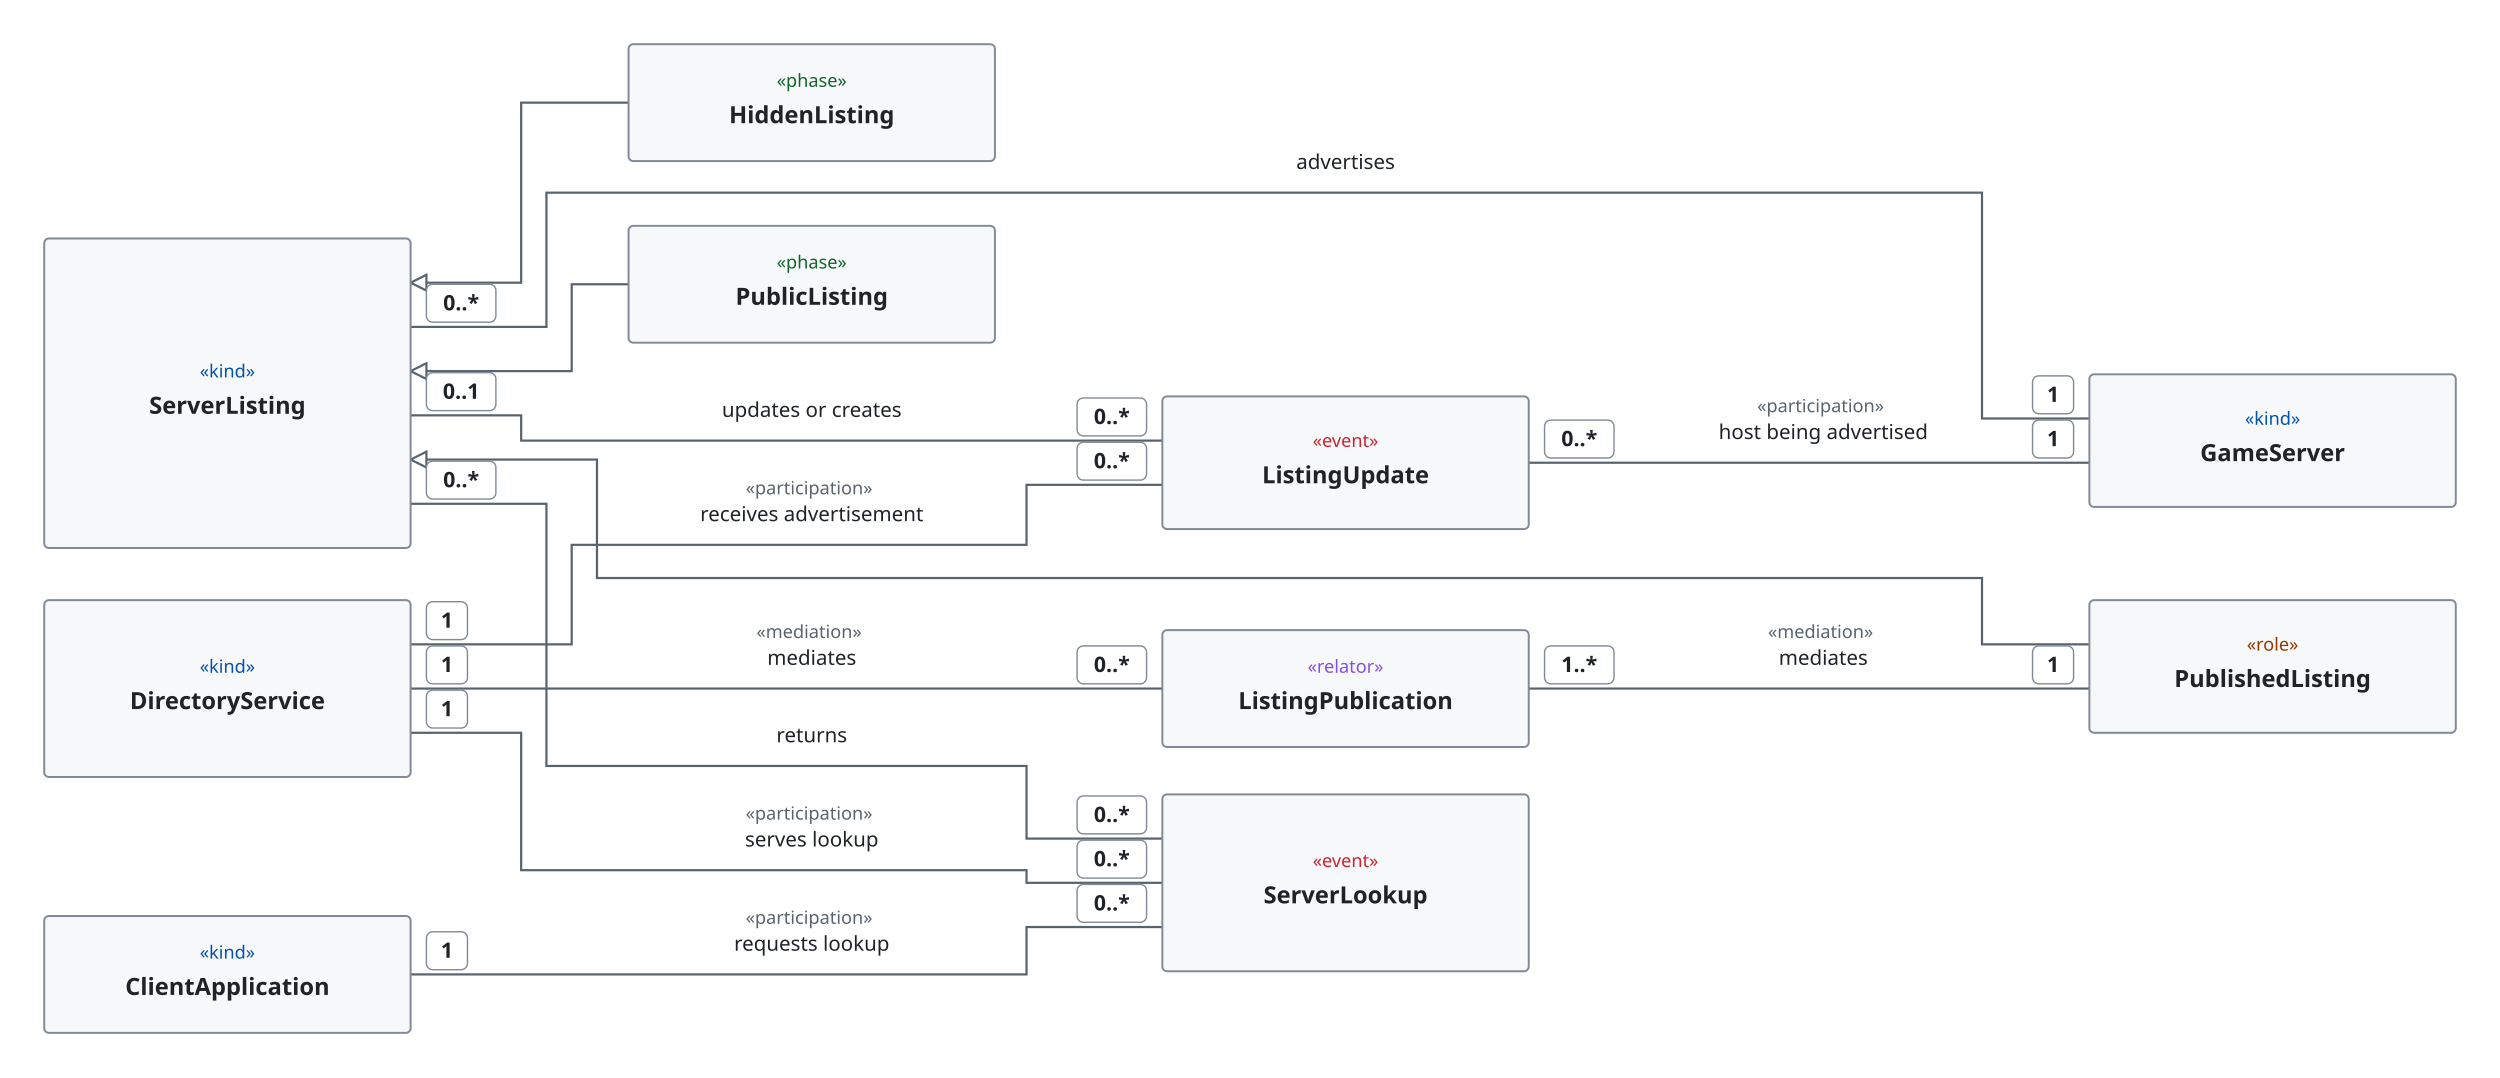
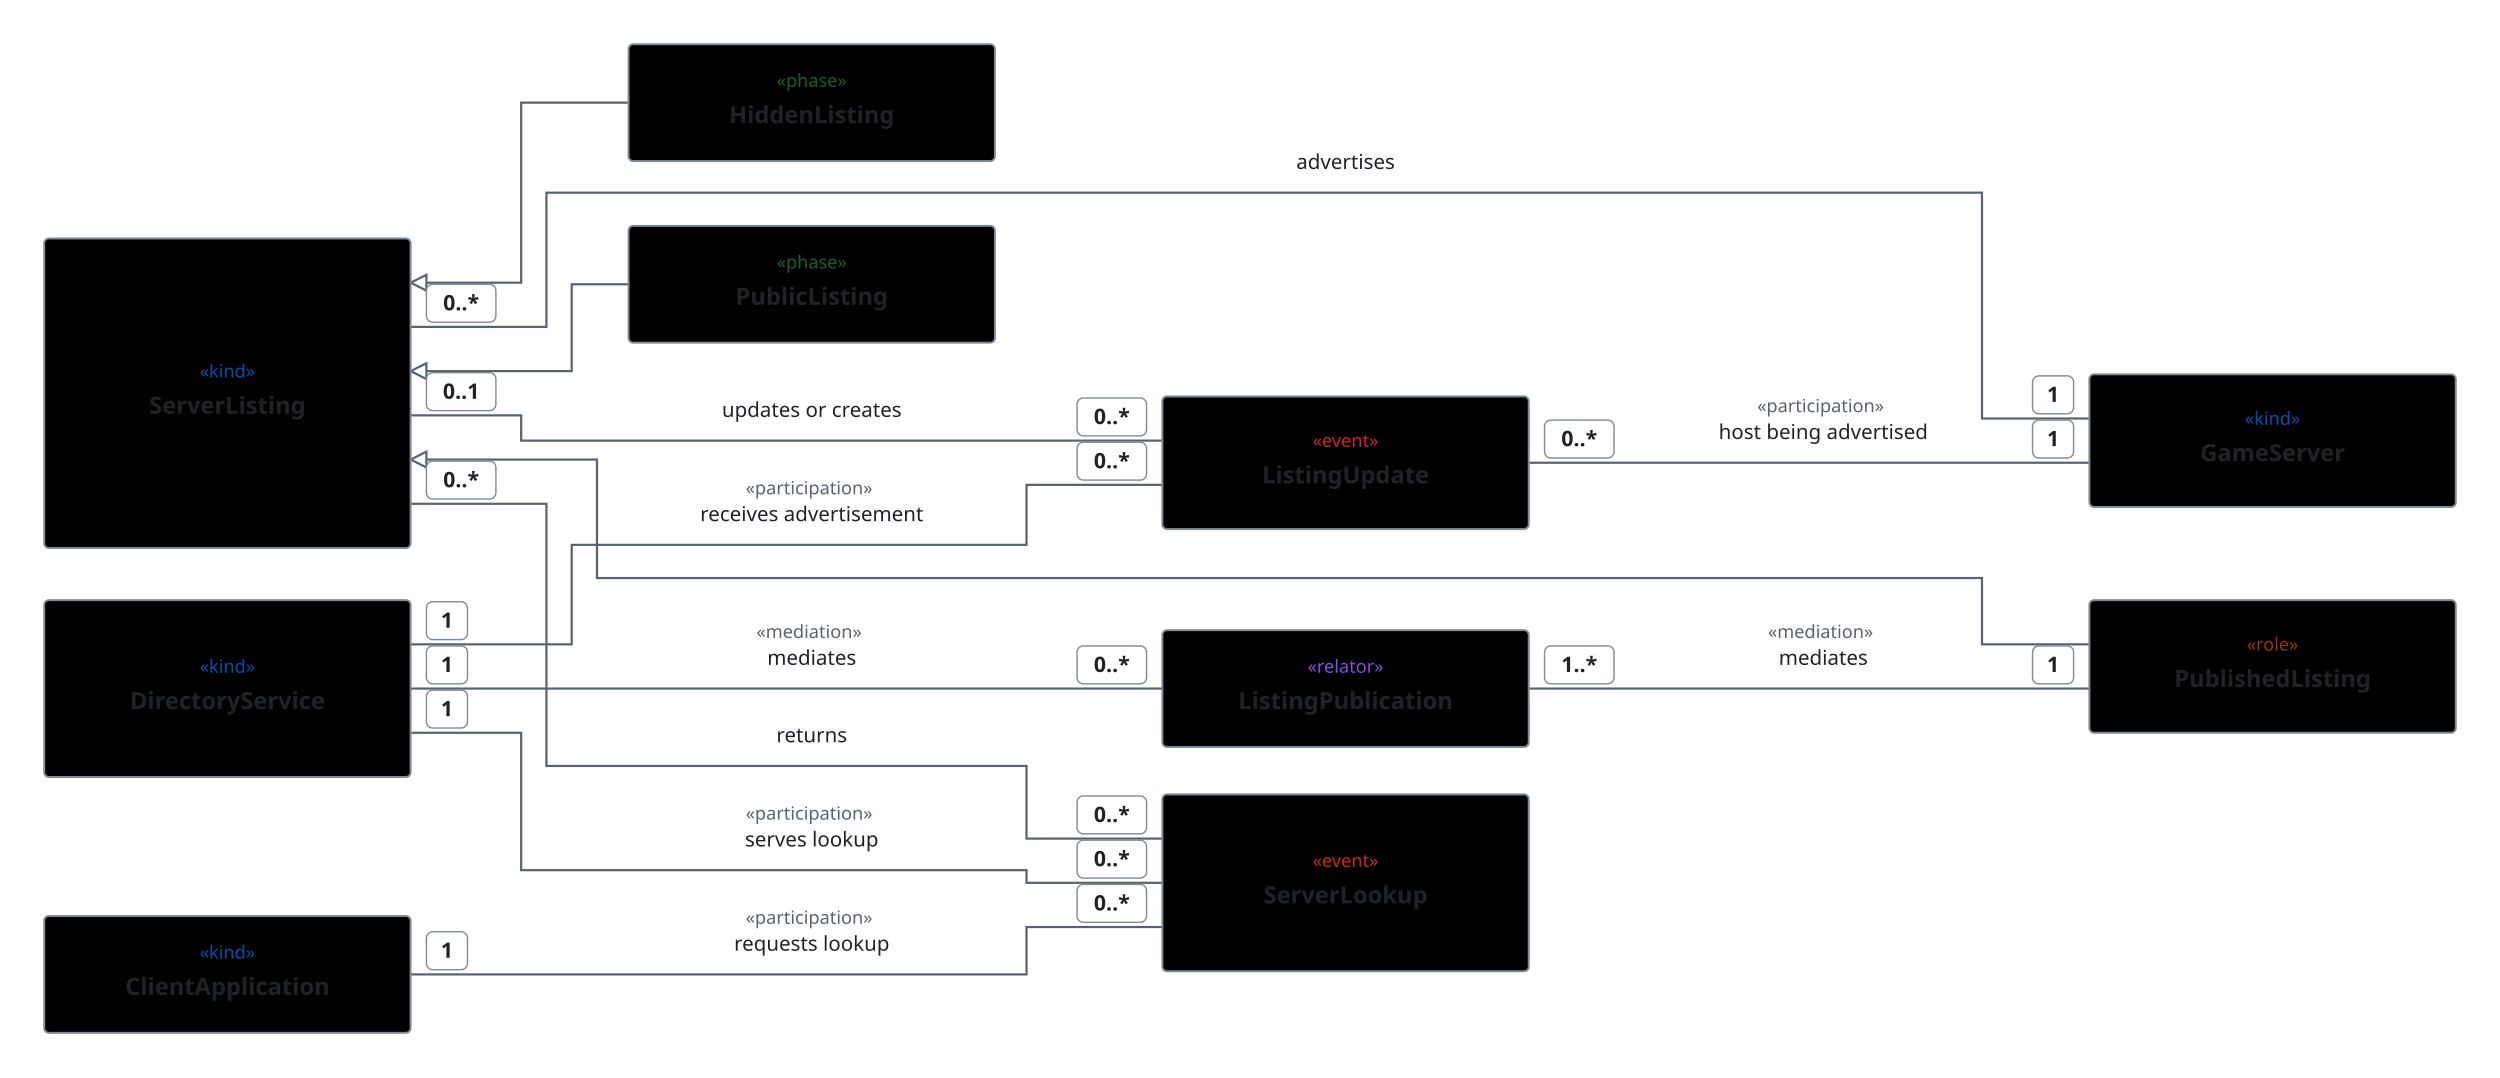
<svg xmlns="http://www.w3.org/2000/svg" width="1583" height="682" viewBox="0 0 1583 682" role="img" aria-label="R5 server discovery and publication" style="font-family:-apple-system,BlinkMacSystemFont,Segoe UI,Noto Sans,Helvetica,Arial,sans-serif">
  <defs>
+     <marker id="inheritance-_R_0_-SHARED" markerWidth="15" markerHeight="12" refX="1" refY="6" orient="auto-start-reverse" markerUnits="userSpaceOnUse">
+       <path d="M1 6 L7 1 L13 6 L7 11 Z" fill="var(--canvas,#ffffff)" stroke="var(--diagram-edge,#59636e)" stroke-width="1.4" />
+     </marker>
+     <marker id="inheritance-_R_0_-SHARED-active" markerWidth="15" markerHeight="12" refX="1" refY="6" orient="auto-start-reverse" markerUnits="userSpaceOnUse">
+       <path d="M1 6 L7 1 L13 6 L7 11 Z" fill="var(--canvas,#ffffff)" stroke="var(--accent,#0969da)" stroke-width="1.4" />
+     </marker>
+     <marker id="inheritance-_R_0_-COMPOSITE" markerWidth="15" markerHeight="12" refX="1" refY="6" orient="auto-start-reverse" markerUnits="userSpaceOnUse">
+       <path d="M1 6 L7 1 L13 6 L7 11 Z" fill="var(--diagram-edge,#59636e)" stroke="var(--diagram-edge,#59636e)" stroke-width="1.4" />
+     </marker>
+     <marker id="inheritance-_R_0_-COMPOSITE-active" markerWidth="15" markerHeight="12" refX="1" refY="6" orient="auto-start-reverse" markerUnits="userSpaceOnUse">
+       <path d="M1 6 L7 1 L13 6 L7 11 Z" fill="var(--accent,#0969da)" stroke="var(--accent,#0969da)" stroke-width="1.4" />
+     </marker>
    <marker id="inheritance-_R_0_" markerWidth="13" markerHeight="12" refX="11" refY="6" orient="auto" markerUnits="userSpaceOnUse">
      <path d="M1 1 L11 6 L1 11 Z" fill="var(--canvas,#ffffff)" stroke="var(--diagram-inheritance,#59636e)" stroke-width="1.4" />
    </marker>
    <marker id="inheritance-_R_0_-active" markerWidth="13" markerHeight="12" refX="11" refY="6" orient="auto" markerUnits="userSpaceOnUse">
      <path d="M1 1 L11 6 L1 11 Z" fill="var(--canvas,#ffffff)" stroke="var(--accent,#0969da)" stroke-width="1.4" />
    </marker>
  </defs>
  <g class="relation-routes">
    <g class="diagram-element edge relation-route generalization" data-edge="generalization-PublishedListing-ServerListing" data-element-kind="edge" data-element-id="generalization-PublishedListing-ServerListing" data-source="class-PublishedListing" data-target="class-ServerListing" aria-label="PublishedListing inherits ServerListing">
      <g>
        <path class="edge-path" d="M1323 408 L1255 408 L1255 366 L378 366 L378 291 L260 291" fill="none" stroke="var(--diagram-inheritance,#59636e)" stroke-width="1.4" marker-end="url(#inheritance-_R_0_)" />
      </g>
    </g>
    <g class="diagram-element edge relation-route generalization" data-edge="generalization-HiddenListing-ServerListing" data-element-kind="edge" data-element-id="generalization-HiddenListing-ServerListing" data-source="class-HiddenListing" data-target="class-ServerListing" aria-label="HiddenListing inherits ServerListing">
      <g>
        <path class="edge-path" d="M398 65 L330 65 L330 179 L260 179" fill="none" stroke="var(--diagram-inheritance,#59636e)" stroke-width="1.4" marker-end="url(#inheritance-_R_0_)" />
      </g>
    </g>
    <g class="diagram-element edge relation-route generalization" data-edge="generalization-PublicListing-ServerListing" data-element-kind="edge" data-element-id="generalization-PublicListing-ServerListing" data-source="class-PublicListing" data-target="class-ServerListing" aria-label="PublicListing inherits ServerListing">
      <g>
        <path class="edge-path" d="M398 180 L362 180 L362 235 L260 235" fill="none" stroke="var(--diagram-inheritance,#59636e)" stroke-width="1.4" marker-end="url(#inheritance-_R_0_)" />
      </g>
    </g>
    <g class="diagram-element edge relation-route" data-edge="relation-backend-ListingPublication-DirectoryService-mediates" data-element-kind="edge" data-element-id="relation-backend-ListingPublication-DirectoryService-mediates" data-source="class-ListingPublication" data-target="class-DirectoryService" aria-label="mediates: ListingPublication (0..*), DirectoryService (1)">
      <g>
        <path class="edge-path" d="M736 436 L260 436" fill="none" stroke="var(--diagram-edge,#59636e)" stroke-width="1.4" />
      </g>
    </g>
    <g class="diagram-element edge relation-route" data-edge="relation-backend-ListingPublication-PublishedListing-mediates" data-element-kind="edge" data-element-id="relation-backend-ListingPublication-PublishedListing-mediates" data-source="class-ListingPublication" data-target="class-PublishedListing" aria-label="mediates: ListingPublication (1..*), PublishedListing (1)">
      <g>
        <path class="edge-path" d="M968 436 L1323 436" fill="none" stroke="var(--diagram-edge,#59636e)" stroke-width="1.4" />
      </g>
    </g>
    <g class="diagram-element edge relation-route" data-edge="relation-backend-ServerListing-GameServer-advertises" data-element-kind="edge" data-element-id="relation-backend-ServerListing-GameServer-advertises" data-source="class-ServerListing" data-target="class-GameServer" aria-label="advertises: ServerListing (0..*), GameServer (1)">
      <g>
        <path class="edge-path" d="M260 207 L346 207 L346 122 L1255 122 L1255 265 L1323 265" fill="none" stroke="var(--diagram-edge,#59636e)" stroke-width="1.4" />
      </g>
    </g>
    <g class="diagram-element edge relation-route" data-edge="relation-backend-GameServer-ListingUpdate-host-being-advertised" data-element-kind="edge" data-element-id="relation-backend-GameServer-ListingUpdate-host-being-advertised" data-source="class-GameServer" data-target="class-ListingUpdate" aria-label="host being advertised: GameServer (1), ListingUpdate (0..*)">
      <g>
        <path class="edge-path" d="M1323 293 L968 293" fill="none" stroke="var(--diagram-edge,#59636e)" stroke-width="1.4" />
      </g>
    </g>
    <g class="diagram-element edge relation-route" data-edge="relation-backend-DirectoryService-ListingUpdate-receives-advertisement" data-element-kind="edge" data-element-id="relation-backend-DirectoryService-ListingUpdate-receives-advertisement" data-source="class-DirectoryService" data-target="class-ListingUpdate" aria-label="receives advertisement: DirectoryService (1), ListingUpdate (0..*)">
      <g>
        <path class="edge-path" d="M260 408 L362 408 L362 345 L650 345 L650 307 L736 307" fill="none" stroke="var(--diagram-edge,#59636e)" stroke-width="1.4" />
      </g>
    </g>
    <g class="diagram-element edge relation-route" data-edge="relation-backend-ListingUpdate-ServerListing-updates-or-creates" data-element-kind="edge" data-element-id="relation-backend-ListingUpdate-ServerListing-updates-or-creates" data-source="class-ListingUpdate" data-target="class-ServerListing" aria-label="updates or creates: ListingUpdate (0..*), ServerListing (0..1)">
      <g>
        <path class="edge-path" d="M736 279 L330 279 L330 263 L260 263" fill="none" stroke="var(--diagram-edge,#59636e)" stroke-width="1.4" />
      </g>
    </g>
    <g class="diagram-element edge relation-route" data-edge="relation-backend-ClientApplication-ServerLookup-requests-lookup" data-element-kind="edge" data-element-id="relation-backend-ClientApplication-ServerLookup-requests-lookup" data-source="class-ClientApplication" data-target="class-ServerLookup" aria-label="requests lookup: ClientApplication (1), ServerLookup (0..*)">
      <g>
        <path class="edge-path" d="M260 617 L650 617 L650 587 L736 587" fill="none" stroke="var(--diagram-edge,#59636e)" stroke-width="1.4" />
      </g>
    </g>
    <g class="diagram-element edge relation-route" data-edge="relation-backend-DirectoryService-ServerLookup-serves-lookup" data-element-kind="edge" data-element-id="relation-backend-DirectoryService-ServerLookup-serves-lookup" data-source="class-DirectoryService" data-target="class-ServerLookup" aria-label="serves lookup: DirectoryService (1), ServerLookup (0..*)">
      <g>
        <path class="edge-path" d="M260 464 L330 464 L330 551 L650 551 L650 559 L736 559" fill="none" stroke="var(--diagram-edge,#59636e)" stroke-width="1.4" />
      </g>
    </g>
    <g class="diagram-element edge relation-route" data-edge="relation-backend-ServerLookup-ServerListing-returns" data-element-kind="edge" data-element-id="relation-backend-ServerLookup-ServerListing-returns" data-source="class-ServerLookup" data-target="class-ServerListing" aria-label="returns: ServerLookup (0..*), ServerListing (0..*)">
      <g>
        <path class="edge-path" d="M736 531 L650 531 L650 485 L346 485 L346 319 L260 319" fill="none" stroke="var(--diagram-edge,#59636e)" stroke-width="1.4" />
      </g>
    </g>
  </g>
  <g class="relation-label-layer">
    <g class="diagram-element edge relation-labels" data-edge="generalization-PublishedListing-ServerListing" data-element-kind="edge" data-element-id="generalization-PublishedListing-ServerListing" aria-hidden="true" />
    <g class="diagram-element edge relation-labels" data-edge="generalization-HiddenListing-ServerListing" data-element-kind="edge" data-element-id="generalization-HiddenListing-ServerListing" aria-hidden="true" />
    <g class="diagram-element edge relation-labels" data-edge="generalization-PublicListing-ServerListing" data-element-kind="edge" data-element-id="generalization-PublicListing-ServerListing" aria-hidden="true" />
    <g class="diagram-element edge relation-labels" data-edge="relation-backend-ListingPublication-DirectoryService-mediates" data-element-kind="edge" data-element-id="relation-backend-ListingPublication-DirectoryService-mediates" aria-hidden="true">
      <g class="edge-label" transform="translate(468.5 387)">
        <rect width="91" height="42" rx="3" fill="var(--canvas,#ffffff)" />
        <text x="45.5" text-anchor="middle" fill="var(--diagram-label,#1f2328)" font-size="13">
          <tspan x="45.5" y="17" font-size="11.5" fill="var(--diagram-muted,#59636e)">«mediation»</tspan>
          <tspan x="45.5" y="34">mediates</tspan>
        </text>
      </g>
      <g class="edge-label" transform="translate(682 409)">
        <g class="multiplicity" data-end="source" data-node-id="class-ListingPublication">
          <rect width="44" height="24" rx="4" fill="var(--canvas,#ffffff)" stroke="var(--diagram-border,#818b98)" stroke-width="0.9" />
          <text x="22" y="16.5" text-anchor="middle" fill="var(--text,#1f2328)" font-size="13.5" font-weight="650">0..*</text>
        </g>
      </g>
      <g class="edge-label" transform="translate(270 409)">
        <g class="multiplicity" data-end="target" data-node-id="class-DirectoryService">
          <rect width="26" height="24" rx="4" fill="var(--canvas,#ffffff)" stroke="var(--diagram-border,#818b98)" stroke-width="0.9" />
          <text x="13" y="16.5" text-anchor="middle" fill="var(--text,#1f2328)" font-size="13.5" font-weight="650">1</text>
        </g>
      </g>
    </g>
    <g class="diagram-element edge relation-labels" data-edge="relation-backend-ListingPublication-PublishedListing-mediates" data-element-kind="edge" data-element-id="relation-backend-ListingPublication-PublishedListing-mediates" aria-hidden="true">
      <g class="edge-label" transform="translate(1109 387)">
        <rect width="91" height="42" rx="3" fill="var(--canvas,#ffffff)" />
        <text x="45.5" text-anchor="middle" fill="var(--diagram-label,#1f2328)" font-size="13">
          <tspan x="45.5" y="17" font-size="11.5" fill="var(--diagram-muted,#59636e)">«mediation»</tspan>
          <tspan x="45.5" y="34">mediates</tspan>
        </text>
      </g>
      <g class="edge-label" transform="translate(978 409)">
        <g class="multiplicity" data-end="source" data-node-id="class-ListingPublication">
          <rect width="44" height="24" rx="4" fill="var(--canvas,#ffffff)" stroke="var(--diagram-border,#818b98)" stroke-width="0.9" />
          <text x="22" y="16.5" text-anchor="middle" fill="var(--text,#1f2328)" font-size="13.5" font-weight="650">1..*</text>
        </g>
      </g>
      <g class="edge-label" transform="translate(1287 409)">
        <g class="multiplicity" data-end="target" data-node-id="class-PublishedListing">
          <rect width="26" height="24" rx="4" fill="var(--canvas,#ffffff)" stroke="var(--diagram-border,#818b98)" stroke-width="0.9" />
          <text x="13" y="16.5" text-anchor="middle" fill="var(--text,#1f2328)" font-size="13.5" font-weight="650">1</text>
        </g>
      </g>
    </g>
    <g class="diagram-element edge relation-labels" data-edge="relation-backend-ServerListing-GameServer-advertises" data-element-kind="edge" data-element-id="relation-backend-ServerListing-GameServer-advertises" aria-hidden="true">
      <g class="edge-label" transform="translate(810 90)">
        <rect width="84" height="25" rx="3" fill="var(--canvas,#ffffff)" />
        <text x="42" text-anchor="middle" fill="var(--diagram-label,#1f2328)" font-size="13">
          <tspan x="42" y="17">advertises</tspan>
        </text>
      </g>
      <g class="edge-label" transform="translate(270 180)">
        <g class="multiplicity" data-end="source" data-node-id="class-ServerListing">
          <rect width="44" height="24" rx="4" fill="var(--canvas,#ffffff)" stroke="var(--diagram-border,#818b98)" stroke-width="0.9" />
          <text x="22" y="16.5" text-anchor="middle" fill="var(--text,#1f2328)" font-size="13.5" font-weight="650">0..*</text>
        </g>
      </g>
      <g class="edge-label" transform="translate(1287 238)">
        <g class="multiplicity" data-end="target" data-node-id="class-GameServer">
          <rect width="26" height="24" rx="4" fill="var(--canvas,#ffffff)" stroke="var(--diagram-border,#818b98)" stroke-width="0.9" />
          <text x="13" y="16.5" text-anchor="middle" fill="var(--text,#1f2328)" font-size="13.5" font-weight="650">1</text>
        </g>
      </g>
    </g>
    <g class="diagram-element edge relation-labels" data-edge="relation-backend-GameServer-ListingUpdate-host-being-advertised" data-element-kind="edge" data-element-id="relation-backend-GameServer-ListingUpdate-host-being-advertised" aria-hidden="true">
      <g class="edge-label" transform="translate(1074 244)">
        <rect width="161" height="42" rx="3" fill="var(--canvas,#ffffff)" />
        <text x="80.5" text-anchor="middle" fill="var(--diagram-label,#1f2328)" font-size="13">
          <tspan x="80.5" y="17" font-size="11.5" fill="var(--diagram-muted,#59636e)">«participation»</tspan>
          <tspan x="80.5" y="34">host being advertised</tspan>
        </text>
      </g>
      <g class="edge-label" transform="translate(1287 266)">
        <g class="multiplicity" data-end="source" data-node-id="class-GameServer">
          <rect width="26" height="24" rx="4" fill="var(--canvas,#ffffff)" stroke="var(--diagram-border,#818b98)" stroke-width="0.9" />
          <text x="13" y="16.5" text-anchor="middle" fill="var(--text,#1f2328)" font-size="13.5" font-weight="650">1</text>
        </g>
      </g>
      <g class="edge-label" transform="translate(978 266)">
        <g class="multiplicity" data-end="target" data-node-id="class-ListingUpdate">
          <rect width="44" height="24" rx="4" fill="var(--canvas,#ffffff)" stroke="var(--diagram-border,#818b98)" stroke-width="0.9" />
          <text x="22" y="16.5" text-anchor="middle" fill="var(--text,#1f2328)" font-size="13.5" font-weight="650">0..*</text>
        </g>
      </g>
    </g>
    <g class="diagram-element edge relation-labels" data-edge="relation-backend-DirectoryService-ListingUpdate-receives-advertisement" data-element-kind="edge" data-element-id="relation-backend-DirectoryService-ListingUpdate-receives-advertisement" aria-hidden="true">
      <g class="edge-label" transform="translate(430 296)">
        <rect width="168" height="42" rx="3" fill="var(--canvas,#ffffff)" />
        <text x="84" text-anchor="middle" fill="var(--diagram-label,#1f2328)" font-size="13">
          <tspan x="84" y="17" font-size="11.5" fill="var(--diagram-muted,#59636e)">«participation»</tspan>
          <tspan x="84" y="34">receives advertisement</tspan>
        </text>
      </g>
      <g class="edge-label" transform="translate(270 381)">
        <g class="multiplicity" data-end="source" data-node-id="class-DirectoryService">
          <rect width="26" height="24" rx="4" fill="var(--canvas,#ffffff)" stroke="var(--diagram-border,#818b98)" stroke-width="0.9" />
          <text x="13" y="16.5" text-anchor="middle" fill="var(--text,#1f2328)" font-size="13.5" font-weight="650">1</text>
        </g>
      </g>
      <g class="edge-label" transform="translate(682 280)">
        <g class="multiplicity" data-end="target" data-node-id="class-ListingUpdate">
          <rect width="44" height="24" rx="4" fill="var(--canvas,#ffffff)" stroke="var(--diagram-border,#818b98)" stroke-width="0.9" />
          <text x="22" y="16.5" text-anchor="middle" fill="var(--text,#1f2328)" font-size="13.5" font-weight="650">0..*</text>
        </g>
      </g>
    </g>
    <g class="diagram-element edge relation-labels" data-edge="relation-backend-ListingUpdate-ServerListing-updates-or-creates" data-element-kind="edge" data-element-id="relation-backend-ListingUpdate-ServerListing-updates-or-creates" aria-hidden="true">
      <g class="edge-label" transform="translate(444 247)">
        <rect width="140" height="25" rx="3" fill="var(--canvas,#ffffff)" />
        <text x="70" text-anchor="middle" fill="var(--diagram-label,#1f2328)" font-size="13">
          <tspan x="70" y="17">updates or creates</tspan>
        </text>
      </g>
      <g class="edge-label" transform="translate(682 252)">
        <g class="multiplicity" data-end="source" data-node-id="class-ListingUpdate">
          <rect width="44" height="24" rx="4" fill="var(--canvas,#ffffff)" stroke="var(--diagram-border,#818b98)" stroke-width="0.9" />
          <text x="22" y="16.5" text-anchor="middle" fill="var(--text,#1f2328)" font-size="13.5" font-weight="650">0..*</text>
        </g>
      </g>
      <g class="edge-label" transform="translate(270 236)">
        <g class="multiplicity" data-end="target" data-node-id="class-ServerListing">
          <rect width="44" height="24" rx="4" fill="var(--canvas,#ffffff)" stroke="var(--diagram-border,#818b98)" stroke-width="0.9" />
          <text x="22" y="16.5" text-anchor="middle" fill="var(--text,#1f2328)" font-size="13.5" font-weight="650">0..1</text>
        </g>
      </g>
    </g>
    <g class="diagram-element edge relation-labels" data-edge="relation-backend-ClientApplication-ServerLookup-requests-lookup" data-element-kind="edge" data-element-id="relation-backend-ClientApplication-ServerLookup-requests-lookup" aria-hidden="true">
      <g class="edge-label" transform="translate(454.5 568)">
        <rect width="119" height="42" rx="3" fill="var(--canvas,#ffffff)" />
        <text x="59.5" text-anchor="middle" fill="var(--diagram-label,#1f2328)" font-size="13">
          <tspan x="59.5" y="17" font-size="11.5" fill="var(--diagram-muted,#59636e)">«participation»</tspan>
          <tspan x="59.5" y="34">requests lookup</tspan>
        </text>
      </g>
      <g class="edge-label" transform="translate(270 590)">
        <g class="multiplicity" data-end="source" data-node-id="class-ClientApplication">
          <rect width="26" height="24" rx="4" fill="var(--canvas,#ffffff)" stroke="var(--diagram-border,#818b98)" stroke-width="0.9" />
          <text x="13" y="16.5" text-anchor="middle" fill="var(--text,#1f2328)" font-size="13.5" font-weight="650">1</text>
        </g>
      </g>
      <g class="edge-label" transform="translate(682 560)">
        <g class="multiplicity" data-end="target" data-node-id="class-ServerLookup">
          <rect width="44" height="24" rx="4" fill="var(--canvas,#ffffff)" stroke="var(--diagram-border,#818b98)" stroke-width="0.9" />
          <text x="22" y="16.5" text-anchor="middle" fill="var(--text,#1f2328)" font-size="13.5" font-weight="650">0..*</text>
        </g>
      </g>
    </g>
    <g class="diagram-element edge relation-labels" data-edge="relation-backend-DirectoryService-ServerLookup-serves-lookup" data-element-kind="edge" data-element-id="relation-backend-DirectoryService-ServerLookup-serves-lookup" aria-hidden="true">
      <g class="edge-label" transform="translate(454.5 502)">
        <rect width="119" height="42" rx="3" fill="var(--canvas,#ffffff)" />
        <text x="59.5" text-anchor="middle" fill="var(--diagram-label,#1f2328)" font-size="13">
          <tspan x="59.5" y="17" font-size="11.5" fill="var(--diagram-muted,#59636e)">«participation»</tspan>
          <tspan x="59.5" y="34">serves lookup</tspan>
        </text>
      </g>
      <g class="edge-label" transform="translate(270 437)">
        <g class="multiplicity" data-end="source" data-node-id="class-DirectoryService">
          <rect width="26" height="24" rx="4" fill="var(--canvas,#ffffff)" stroke="var(--diagram-border,#818b98)" stroke-width="0.9" />
          <text x="13" y="16.5" text-anchor="middle" fill="var(--text,#1f2328)" font-size="13.5" font-weight="650">1</text>
        </g>
      </g>
      <g class="edge-label" transform="translate(682 532)">
        <g class="multiplicity" data-end="target" data-node-id="class-ServerLookup">
          <rect width="44" height="24" rx="4" fill="var(--canvas,#ffffff)" stroke="var(--diagram-border,#818b98)" stroke-width="0.9" />
          <text x="22" y="16.5" text-anchor="middle" fill="var(--text,#1f2328)" font-size="13.5" font-weight="650">0..*</text>
        </g>
      </g>
    </g>
    <g class="diagram-element edge relation-labels" data-edge="relation-backend-ServerLookup-ServerListing-returns" data-element-kind="edge" data-element-id="relation-backend-ServerLookup-ServerListing-returns" aria-hidden="true">
      <g class="edge-label" transform="translate(482.5 453)">
        <rect width="63" height="25" rx="3" fill="var(--canvas,#ffffff)" />
        <text x="31.5" text-anchor="middle" fill="var(--diagram-label,#1f2328)" font-size="13">
          <tspan x="31.5" y="17">returns</tspan>
        </text>
      </g>
      <g class="edge-label" transform="translate(682 504)">
        <g class="multiplicity" data-end="source" data-node-id="class-ServerLookup">
          <rect width="44" height="24" rx="4" fill="var(--canvas,#ffffff)" stroke="var(--diagram-border,#818b98)" stroke-width="0.9" />
          <text x="22" y="16.5" text-anchor="middle" fill="var(--text,#1f2328)" font-size="13.5" font-weight="650">0..*</text>
        </g>
      </g>
      <g class="edge-label" transform="translate(270 292)">
        <g class="multiplicity" data-end="target" data-node-id="class-ServerListing">
          <rect width="44" height="24" rx="4" fill="var(--canvas,#ffffff)" stroke="var(--diagram-border,#818b98)" stroke-width="0.9" />
          <text x="22" y="16.5" text-anchor="middle" fill="var(--text,#1f2328)" font-size="13.5" font-weight="650">0..*</text>
        </g>
      </g>
    </g>
  </g>
  <g class="node-layer">
-     <g id="node-GameServer" class="diagram-element node" data-name="GameServer" data-node-id="class-GameServer" data-element-kind="node" data-element-id="class-GameServer" aria-label="GameServer" transform="translate(1323 237)">
-       <rect class="node-box" width="232" height="84" rx="3" fill="var(--node-kind,#f6f8fa)" stroke="var(--diagram-border,#818b98)" stroke-width="1.25" vector-effect="non-scaling-stroke" />
+     <g id="node-class-GameServer" class="diagram-element node" data-name="GameServer" data-node-id="class-GameServer" data-element-kind="node" data-element-id="class-GameServer" aria-label="GameServer" transform="translate(1323 237)">
+       <rect class="node-box" width="232" height="84" rx="3" fill="var(--node-kind,var(--surface,#f6f8fa))" stroke="var(--diagram-border,#818b98)" stroke-width="1.25" vector-effect="non-scaling-stroke" />
      <text x="116" y="32" text-anchor="middle" fill="var(--type-kind,#0550ae)" font-size="11.5">«kind»</text>
      <text x="116" y="55" text-anchor="middle" fill="var(--text,#1f2328)" font-size="15" font-weight="600">GameServer</text>
    </g>
-     <g id="node-ClientApplication" class="diagram-element node" data-name="ClientApplication" data-node-id="class-ClientApplication" data-element-kind="node" data-element-id="class-ClientApplication" aria-label="ClientApplication" transform="translate(28 580)">
-       <rect class="node-box" width="232" height="74" rx="3" fill="var(--node-kind,#f6f8fa)" stroke="var(--diagram-border,#818b98)" stroke-width="1.25" vector-effect="non-scaling-stroke" />
+     <g id="node-class-ClientApplication" class="diagram-element node" data-name="ClientApplication" data-node-id="class-ClientApplication" data-element-kind="node" data-element-id="class-ClientApplication" aria-label="ClientApplication" transform="translate(28 580)">
+       <rect class="node-box" width="232" height="74" rx="3" fill="var(--node-kind,var(--surface,#f6f8fa))" stroke="var(--diagram-border,#818b98)" stroke-width="1.25" vector-effect="non-scaling-stroke" />
      <text x="116" y="27" text-anchor="middle" fill="var(--type-kind,#0550ae)" font-size="11.5">«kind»</text>
      <text x="116" y="50" text-anchor="middle" fill="var(--text,#1f2328)" font-size="15" font-weight="600">ClientApplication</text>
    </g>
-     <g id="node-DirectoryService" class="diagram-element node" data-name="DirectoryService" data-node-id="class-DirectoryService" data-element-kind="node" data-element-id="class-DirectoryService" aria-label="DirectoryService" transform="translate(28 380)">
-       <rect class="node-box" width="232" height="112" rx="3" fill="var(--node-kind,#f6f8fa)" stroke="var(--diagram-border,#818b98)" stroke-width="1.25" vector-effect="non-scaling-stroke" />
+     <g id="node-class-DirectoryService" class="diagram-element node" data-name="DirectoryService" data-node-id="class-DirectoryService" data-element-kind="node" data-element-id="class-DirectoryService" aria-label="DirectoryService" transform="translate(28 380)">
+       <rect class="node-box" width="232" height="112" rx="3" fill="var(--node-kind,var(--surface,#f6f8fa))" stroke="var(--diagram-border,#818b98)" stroke-width="1.25" vector-effect="non-scaling-stroke" />
      <text x="116" y="46" text-anchor="middle" fill="var(--type-kind,#0550ae)" font-size="11.5">«kind»</text>
      <text x="116" y="69" text-anchor="middle" fill="var(--text,#1f2328)" font-size="15" font-weight="600">DirectoryService</text>
    </g>
-     <g id="node-ServerListing" class="diagram-element node" data-name="ServerListing" data-node-id="class-ServerListing" data-element-kind="node" data-element-id="class-ServerListing" aria-label="ServerListing" transform="translate(28 151)">
-       <rect class="node-box" width="232" height="196" rx="3" fill="var(--node-kind,#f6f8fa)" stroke="var(--diagram-border,#818b98)" stroke-width="1.25" vector-effect="non-scaling-stroke" />
+     <g id="node-class-ServerListing" class="diagram-element node" data-name="ServerListing" data-node-id="class-ServerListing" data-element-kind="node" data-element-id="class-ServerListing" aria-label="ServerListing" transform="translate(28 151)">
+       <rect class="node-box" width="232" height="196" rx="3" fill="var(--node-kind,var(--surface,#f6f8fa))" stroke="var(--diagram-border,#818b98)" stroke-width="1.25" vector-effect="non-scaling-stroke" />
      <text x="116" y="88" text-anchor="middle" fill="var(--type-kind,#0550ae)" font-size="11.5">«kind»</text>
      <text x="116" y="111" text-anchor="middle" fill="var(--text,#1f2328)" font-size="15" font-weight="600">ServerListing</text>
    </g>
-     <g id="node-PublishedListing" class="diagram-element node" data-name="PublishedListing" data-node-id="class-PublishedListing" data-element-kind="node" data-element-id="class-PublishedListing" aria-label="PublishedListing" transform="translate(1323 380)">
-       <rect class="node-box" width="232" height="84" rx="3" fill="var(--node-role,#f6f8fa)" stroke="var(--diagram-border,#818b98)" stroke-width="1.25" vector-effect="non-scaling-stroke" />
+     <g id="node-class-PublishedListing" class="diagram-element node" data-name="PublishedListing" data-node-id="class-PublishedListing" data-element-kind="node" data-element-id="class-PublishedListing" aria-label="PublishedListing" transform="translate(1323 380)">
+       <rect class="node-box" width="232" height="84" rx="3" fill="var(--node-role,var(--surface,#f6f8fa))" stroke="var(--diagram-border,#818b98)" stroke-width="1.25" vector-effect="non-scaling-stroke" />
      <text x="116" y="32" text-anchor="middle" fill="var(--type-role,#953800)" font-size="11.5">«role»</text>
      <text x="116" y="55" text-anchor="middle" fill="var(--text,#1f2328)" font-size="15" font-weight="600">PublishedListing</text>
    </g>
-     <g id="node-ListingPublication" class="diagram-element node" data-name="ListingPublication" data-node-id="class-ListingPublication" data-element-kind="node" data-element-id="class-ListingPublication" aria-label="ListingPublication" transform="translate(736 399)">
-       <rect class="node-box" width="232" height="74" rx="3" fill="var(--node-relator,#f6f8fa)" stroke="var(--diagram-border,#818b98)" stroke-width="1.25" vector-effect="non-scaling-stroke" />
+     <g id="node-class-ListingPublication" class="diagram-element node" data-name="ListingPublication" data-node-id="class-ListingPublication" data-element-kind="node" data-element-id="class-ListingPublication" aria-label="ListingPublication" transform="translate(736 399)">
+       <rect class="node-box" width="232" height="74" rx="3" fill="var(--node-relator,var(--surface,#f6f8fa))" stroke="var(--diagram-border,#818b98)" stroke-width="1.25" vector-effect="non-scaling-stroke" />
      <text x="116" y="27" text-anchor="middle" fill="var(--type-relator,#8250df)" font-size="11.5">«relator»</text>
      <text x="116" y="50" text-anchor="middle" fill="var(--text,#1f2328)" font-size="15" font-weight="600">ListingPublication</text>
    </g>
-     <g id="node-HiddenListing" class="diagram-element node" data-name="HiddenListing" data-node-id="class-HiddenListing" data-element-kind="node" data-element-id="class-HiddenListing" aria-label="HiddenListing" transform="translate(398 28)">
-       <rect class="node-box" width="232" height="74" rx="3" fill="var(--node-phase,#f6f8fa)" stroke="var(--diagram-border,#818b98)" stroke-width="1.25" vector-effect="non-scaling-stroke" />
+     <g id="node-class-HiddenListing" class="diagram-element node" data-name="HiddenListing" data-node-id="class-HiddenListing" data-element-kind="node" data-element-id="class-HiddenListing" aria-label="HiddenListing" transform="translate(398 28)">
+       <rect class="node-box" width="232" height="74" rx="3" fill="var(--node-phase,var(--surface,#f6f8fa))" stroke="var(--diagram-border,#818b98)" stroke-width="1.25" vector-effect="non-scaling-stroke" />
      <text x="116" y="27" text-anchor="middle" fill="var(--type-phase,#116329)" font-size="11.5">«phase»</text>
      <text x="116" y="50" text-anchor="middle" fill="var(--text,#1f2328)" font-size="15" font-weight="600">HiddenListing</text>
    </g>
-     <g id="node-PublicListing" class="diagram-element node" data-name="PublicListing" data-node-id="class-PublicListing" data-element-kind="node" data-element-id="class-PublicListing" aria-label="PublicListing" transform="translate(398 143)">
-       <rect class="node-box" width="232" height="74" rx="3" fill="var(--node-phase,#f6f8fa)" stroke="var(--diagram-border,#818b98)" stroke-width="1.25" vector-effect="non-scaling-stroke" />
+     <g id="node-class-PublicListing" class="diagram-element node" data-name="PublicListing" data-node-id="class-PublicListing" data-element-kind="node" data-element-id="class-PublicListing" aria-label="PublicListing" transform="translate(398 143)">
+       <rect class="node-box" width="232" height="74" rx="3" fill="var(--node-phase,var(--surface,#f6f8fa))" stroke="var(--diagram-border,#818b98)" stroke-width="1.25" vector-effect="non-scaling-stroke" />
      <text x="116" y="27" text-anchor="middle" fill="var(--type-phase,#116329)" font-size="11.5">«phase»</text>
      <text x="116" y="50" text-anchor="middle" fill="var(--text,#1f2328)" font-size="15" font-weight="600">PublicListing</text>
    </g>
-     <g id="node-ListingUpdate" class="diagram-element node" data-name="ListingUpdate" data-node-id="class-ListingUpdate" data-element-kind="node" data-element-id="class-ListingUpdate" aria-label="ListingUpdate" transform="translate(736 251)">
-       <rect class="node-box" width="232" height="84" rx="3" fill="var(--node-event,#f6f8fa)" stroke="var(--diagram-border,#818b98)" stroke-width="1.25" vector-effect="non-scaling-stroke" />
+     <g id="node-class-ListingUpdate" class="diagram-element node" data-name="ListingUpdate" data-node-id="class-ListingUpdate" data-element-kind="node" data-element-id="class-ListingUpdate" aria-label="ListingUpdate" transform="translate(736 251)">
+       <rect class="node-box" width="232" height="84" rx="3" fill="var(--node-event,var(--surface,#f6f8fa))" stroke="var(--diagram-border,#818b98)" stroke-width="1.25" vector-effect="non-scaling-stroke" />
      <text x="116" y="32" text-anchor="middle" fill="var(--type-event,#cf222e)" font-size="11.5">«event»</text>
      <text x="116" y="55" text-anchor="middle" fill="var(--text,#1f2328)" font-size="15" font-weight="600">ListingUpdate</text>
    </g>
-     <g id="node-ServerLookup" class="diagram-element node" data-name="ServerLookup" data-node-id="class-ServerLookup" data-element-kind="node" data-element-id="class-ServerLookup" aria-label="ServerLookup" transform="translate(736 503)">
-       <rect class="node-box" width="232" height="112" rx="3" fill="var(--node-event,#f6f8fa)" stroke="var(--diagram-border,#818b98)" stroke-width="1.25" vector-effect="non-scaling-stroke" />
+     <g id="node-class-ServerLookup" class="diagram-element node" data-name="ServerLookup" data-node-id="class-ServerLookup" data-element-kind="node" data-element-id="class-ServerLookup" aria-label="ServerLookup" transform="translate(736 503)">
+       <rect class="node-box" width="232" height="112" rx="3" fill="var(--node-event,var(--surface,#f6f8fa))" stroke="var(--diagram-border,#818b98)" stroke-width="1.25" vector-effect="non-scaling-stroke" />
      <text x="116" y="46" text-anchor="middle" fill="var(--type-event,#cf222e)" font-size="11.5">«event»</text>
      <text x="116" y="69" text-anchor="middle" fill="var(--text,#1f2328)" font-size="15" font-weight="600">ServerLookup</text>
    </g>
  </g>
</svg>
